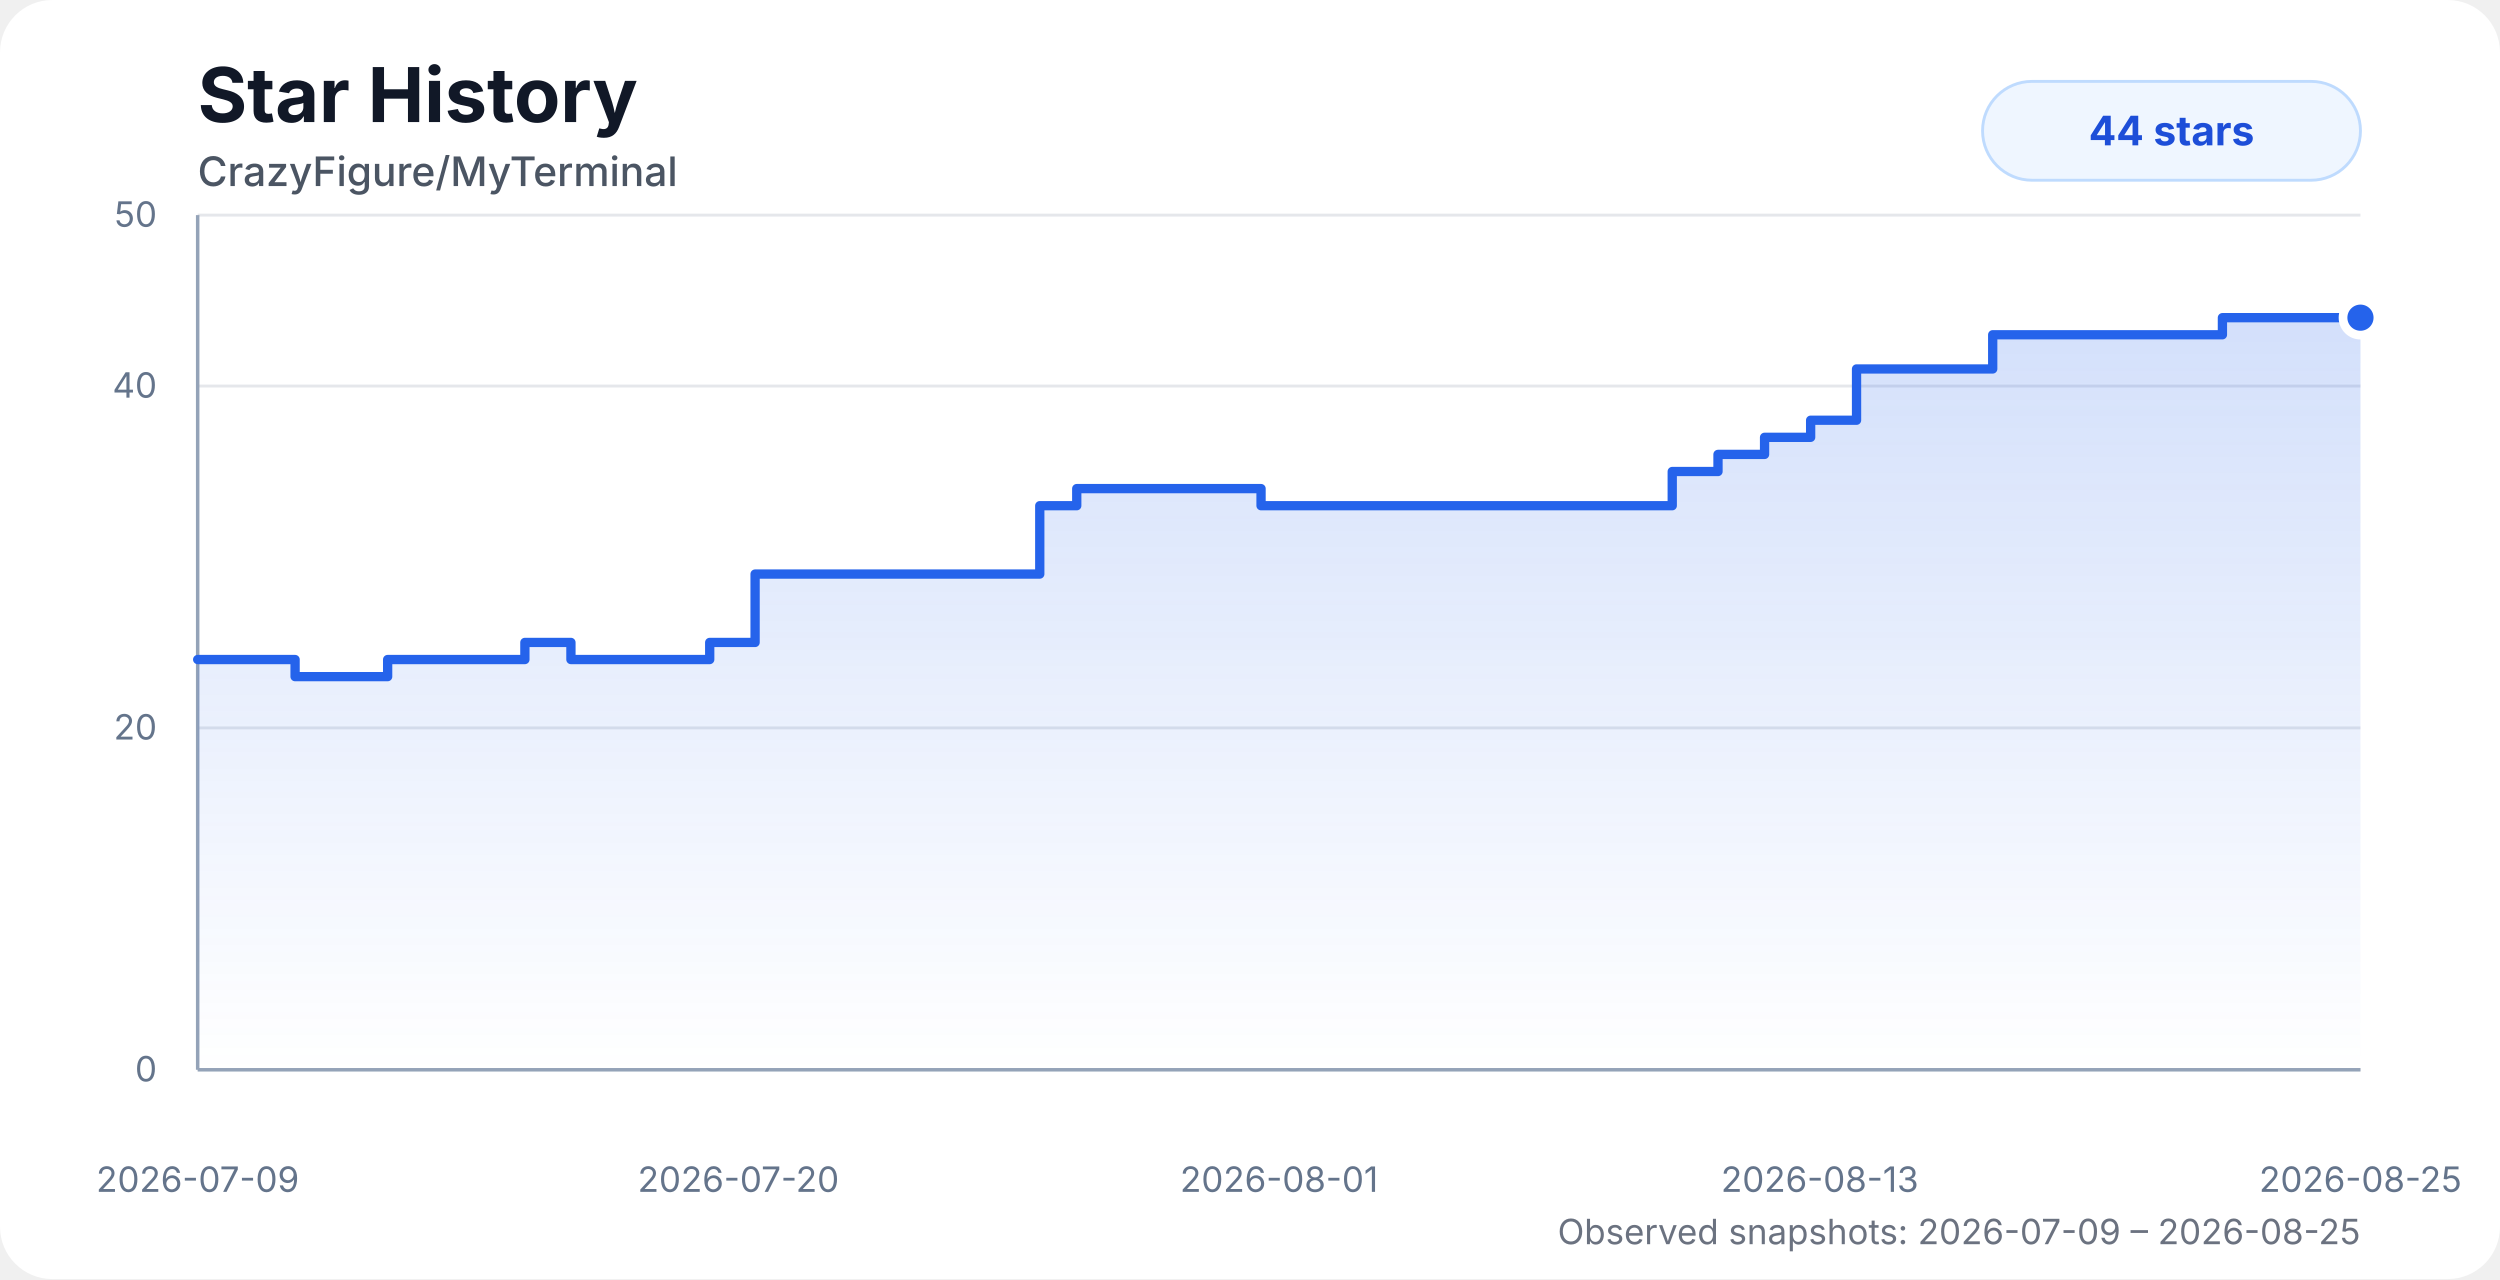
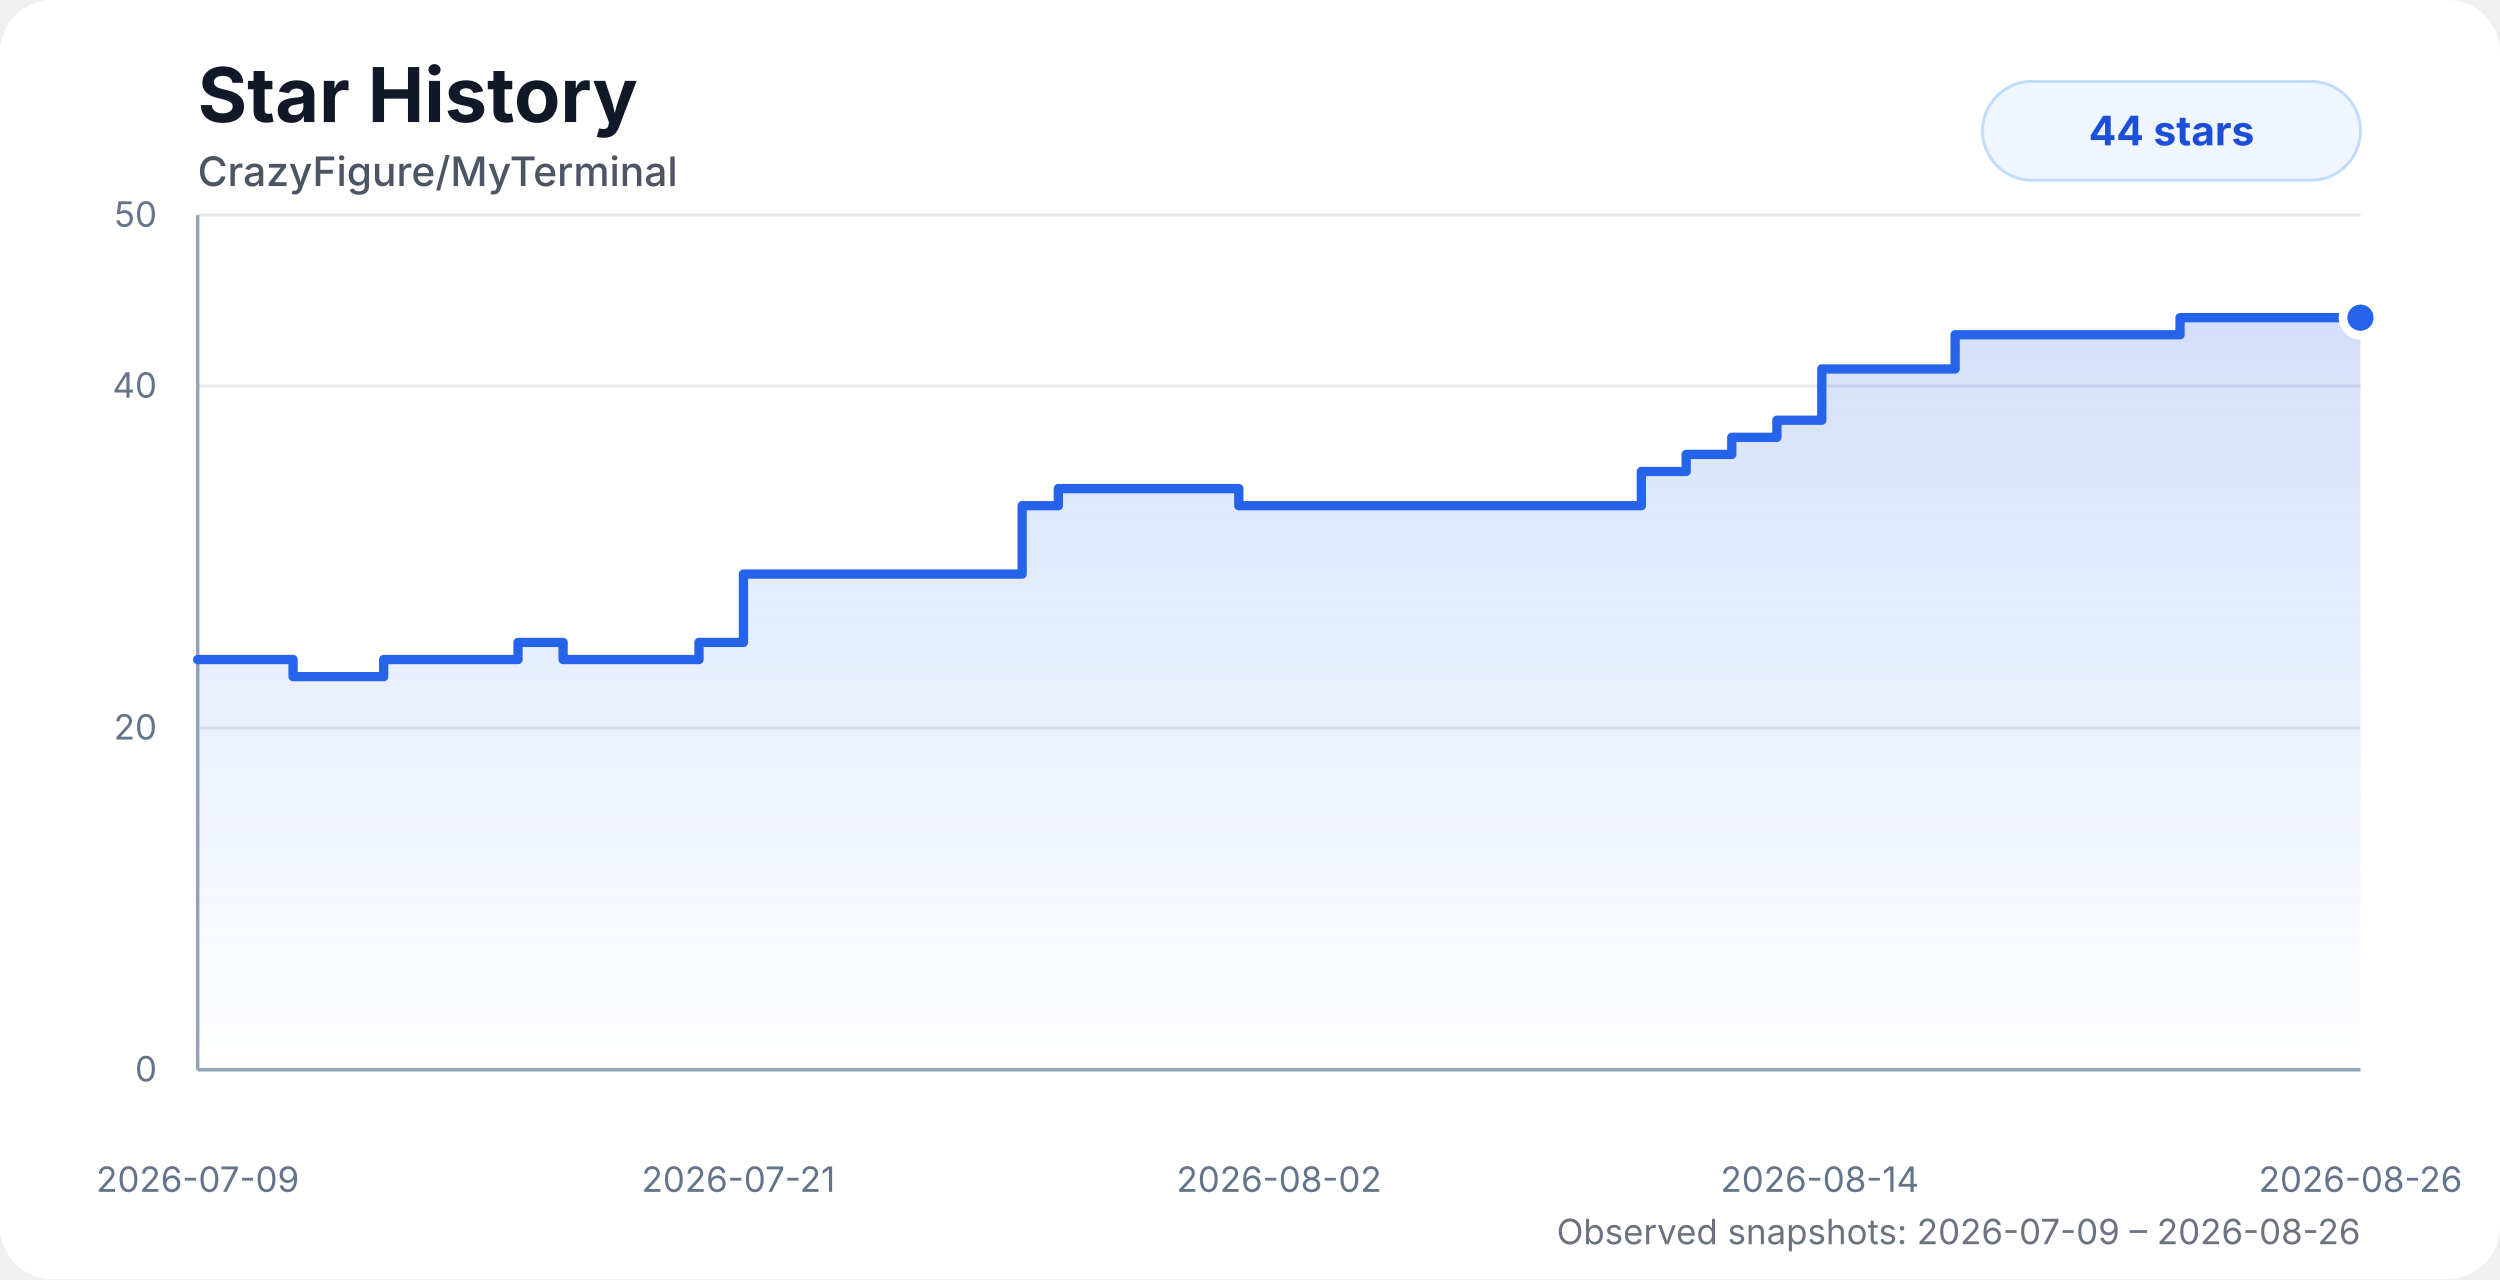
<svg xmlns="http://www.w3.org/2000/svg" width="860" height="440" viewBox="0 0 860 440" role="img" aria-labelledby="title desc">
  <style>
    .chart-bg { fill: #ffffff; }
    .title { fill: #111827; font: 700 26px system-ui, -apple-system, BlinkMacSystemFont, "Segoe UI", sans-serif; }
    .subtitle { fill: #4b5563; font: 500 14px system-ui, -apple-system, BlinkMacSystemFont, "Segoe UI", sans-serif; }
    .axis-label { fill: #64748b; font: 12px system-ui, -apple-system, BlinkMacSystemFont, "Segoe UI", sans-serif; }
    .grid { stroke: #e5e7eb; stroke-width: 1; }
    .axis { stroke: #94a3b8; stroke-width: 1.2; }
    .area { fill: url(#starGradient); opacity: 0.28; }
    .line { fill: none; stroke: #2563eb; stroke-width: 3.2; stroke-linecap: round; stroke-linejoin: round; }
    .dot { fill: #2563eb; stroke: #ffffff; stroke-width: 3; }
    .badge { fill: #eff6ff; stroke: #bfdbfe; }
    .badge-text { fill: #1d4ed8; font: 700 14px system-ui, -apple-system, BlinkMacSystemFont, "Segoe UI", sans-serif; }
    .status { fill: #6b7280; font: 12px system-ui, -apple-system, BlinkMacSystemFont, "Segoe UI", sans-serif; }
    @media (prefers-color-scheme: dark) {
      .chart-bg { fill: #0d1117; }
      .title { fill: #f8fafc; }
      .subtitle { fill: #cbd5e1; }
      .axis-label { fill: #94a3b8; }
      .grid { stroke: #1f2937; }
      .axis { stroke: #475569; }
      .dot { stroke: #0d1117; }
      .badge { fill: #172554; stroke: #1d4ed8; }
      .badge-text { fill: #bfdbfe; }
      .status { fill: #94a3b8; }
    }
  </style>
  <defs>
    <linearGradient id="starGradient" x1="0" x2="0" y1="0" y2="1">
      <stop offset="0%" stop-color="#2563eb" stop-opacity="0.72" />
      <stop offset="100%" stop-color="#2563eb" stop-opacity="0" />
    </linearGradient>
  </defs>
  <rect class="chart-bg" width="860" height="440" rx="18" />
  <text class="title" x="68" y="42">Star History</text>
  <text class="subtitle" x="68" y="64">CrazyFigure/MyTerminal</text>
  <g>
    <line class="grid" x1="68" y1="368" x2="812" y2="368" />
    <line class="grid" x1="68" y1="250.4" x2="812" y2="250.4" />
    <line class="grid" x1="68" y1="132.8" x2="812" y2="132.8" />
    <line class="grid" x1="68" y1="74" x2="812" y2="74" />
    <line class="axis" x1="68" y1="74" x2="68" y2="368" />
    <line class="axis" x1="68" y1="368" x2="812" y2="368" />
    <text class="axis-label" x="54" y="372" text-anchor="end">0</text>
    <text class="axis-label" x="54" y="254.4" text-anchor="end">20</text>
    <text class="axis-label" x="54" y="136.8" text-anchor="end">40</text>
    <text class="axis-label" x="54" y="78" text-anchor="end">50</text>
    <text class="axis-label" x="68" y="410" text-anchor="middle">2026-07-09</text>
-     <text class="axis-label" x="254" y="410" text-anchor="middle">2026-07-20</text>
-     <text class="axis-label" x="440" y="410" text-anchor="middle">2026-08-01</text>
-     <text class="axis-label" x="626" y="410" text-anchor="middle">2026-08-13</text>
-     <text class="axis-label" x="812" y="410" text-anchor="middle">2026-08-25</text>
+     <text class="axis-label" x="254" y="410" text-anchor="middle">2026-07-21</text>
+     <text class="axis-label" x="440" y="410" text-anchor="middle">2026-08-02</text>
+     <text class="axis-label" x="626" y="410" text-anchor="middle">2026-08-14</text>
+     <text class="axis-label" x="812" y="410" text-anchor="middle">2026-08-26</text>
  </g>
-   <path class="area" d="M 68 226.88 H 86.14 V 226.88 H 101.51 V 232.76 H 133.35 V 226.88 H 180.56 V 221 H 196.4 V 226.88 H 244.14 V 221 H 259.75 V 197.48 H 275.58 V 197.48 H 357.68 V 173.96 H 370.4 V 168.08 H 433.8 V 173.96 H 481.17 V 173.96 H 496.97 V 173.96 H 512.79 V 173.96 H 528.29 V 173.96 H 543.41 V 173.96 H 559.32 V 173.96 H 575.25 V 162.2 H 590.99 V 156.32 H 607.01 V 150.44 H 622.86 V 144.56 H 638.65 V 126.92 H 653.76 V 126.92 H 669.67 V 126.92 H 685.49 V 115.16 H 701.25 V 115.16 H 717.1 V 115.16 H 732.9 V 115.16 H 748.78 V 115.16 H 764.51 V 109.28 H 780.43 V 109.28 H 796.25 V 109.28 H 812 V 109.28 L 812 368 L 68 368 Z" />
-   <path class="line" d="M 68 226.88 H 86.14 V 226.88 H 101.51 V 232.76 H 133.35 V 226.88 H 180.56 V 221 H 196.4 V 226.88 H 244.14 V 221 H 259.75 V 197.48 H 275.58 V 197.48 H 357.68 V 173.96 H 370.4 V 168.08 H 433.8 V 173.96 H 481.17 V 173.96 H 496.97 V 173.96 H 512.79 V 173.96 H 528.29 V 173.96 H 543.41 V 173.96 H 559.32 V 173.96 H 575.25 V 162.2 H 590.99 V 156.32 H 607.01 V 150.44 H 622.86 V 144.56 H 638.65 V 126.92 H 653.76 V 126.92 H 669.67 V 126.92 H 685.49 V 115.16 H 701.25 V 115.16 H 717.1 V 115.16 H 732.9 V 115.16 H 748.78 V 115.16 H 764.51 V 109.28 H 780.43 V 109.28 H 796.25 V 109.28 H 812 V 109.28" />
+   <path class="area" d="M 68 226.88 H 85.76 V 226.88 H 100.81 V 232.76 H 131.98 V 226.88 H 178.2 V 221 H 193.71 V 226.88 H 240.45 V 221 H 255.74 V 197.48 H 271.23 V 197.48 H 351.62 V 173.96 H 364.07 V 168.08 H 426.15 V 173.96 H 472.52 V 173.96 H 487.99 V 173.96 H 503.48 V 173.96 H 518.65 V 173.96 H 533.46 V 173.96 H 549.03 V 173.96 H 564.63 V 162.2 H 580.04 V 156.32 H 595.73 V 150.44 H 611.25 V 144.56 H 626.7 V 126.92 H 641.5 V 126.92 H 657.08 V 126.92 H 672.56 V 115.16 H 687.99 V 115.16 H 703.51 V 115.16 H 718.98 V 115.16 H 734.53 V 115.16 H 749.93 V 109.28 H 765.52 V 109.28 H 781 V 109.28 H 796.43 V 109.28 H 812 V 109.28 L 812 368 L 68 368 Z" />
+   <path class="line" d="M 68 226.88 H 85.76 V 226.88 H 100.81 V 232.76 H 131.98 V 226.88 H 178.2 V 221 H 193.71 V 226.88 H 240.45 V 221 H 255.74 V 197.48 H 271.23 V 197.48 H 351.62 V 173.96 H 364.07 V 168.08 H 426.15 V 173.96 H 472.52 V 173.96 H 487.99 V 173.96 H 503.48 V 173.96 H 518.65 V 173.96 H 533.46 V 173.96 H 549.03 V 173.96 H 564.63 V 162.2 H 580.04 V 156.32 H 595.73 V 150.44 H 611.25 V 144.56 H 626.7 V 126.92 H 641.5 V 126.92 H 657.08 V 126.92 H 672.56 V 115.16 H 687.99 V 115.16 H 703.51 V 115.16 H 718.98 V 115.16 H 734.53 V 115.16 H 749.93 V 109.28 H 765.52 V 109.28 H 781 V 109.28 H 796.43 V 109.28 H 812 V 109.28" />
  <circle class="dot" cx="812" cy="109.28" r="6" />
  <rect class="badge" x="682" y="28" width="130" height="34" rx="17" />
  <text class="badge-text" x="747" y="50" text-anchor="middle">44 stars</text>
-   <text class="status" x="812" y="428" text-anchor="end">Observed snapshots: 2026-07-09 – 2026-08-25</text>
+   <text class="status" x="812" y="428" text-anchor="end">Observed snapshots: 2026-07-09 – 2026-08-26</text>
</svg>
